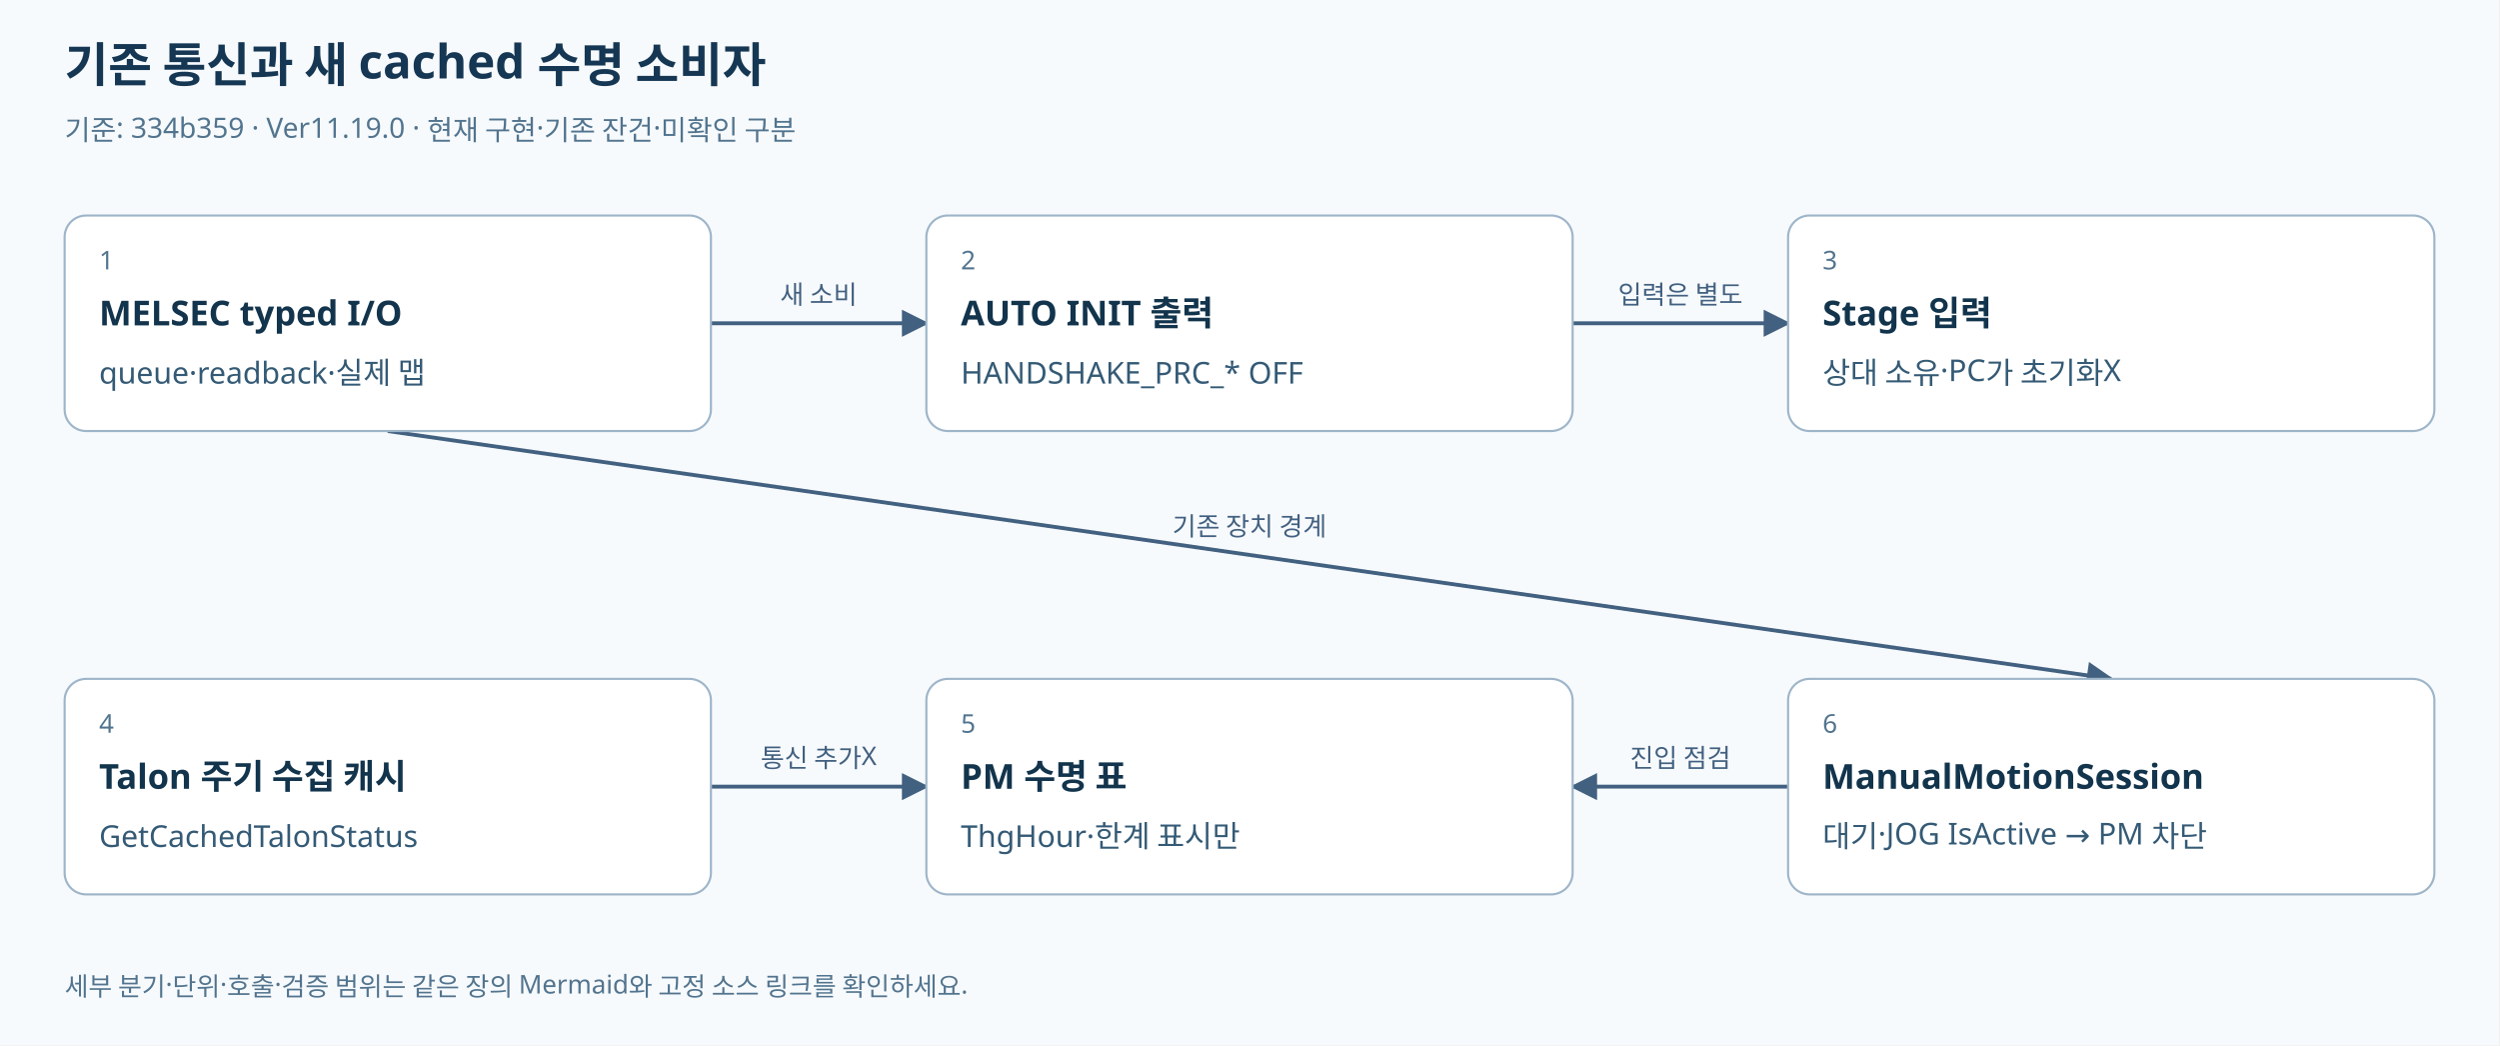
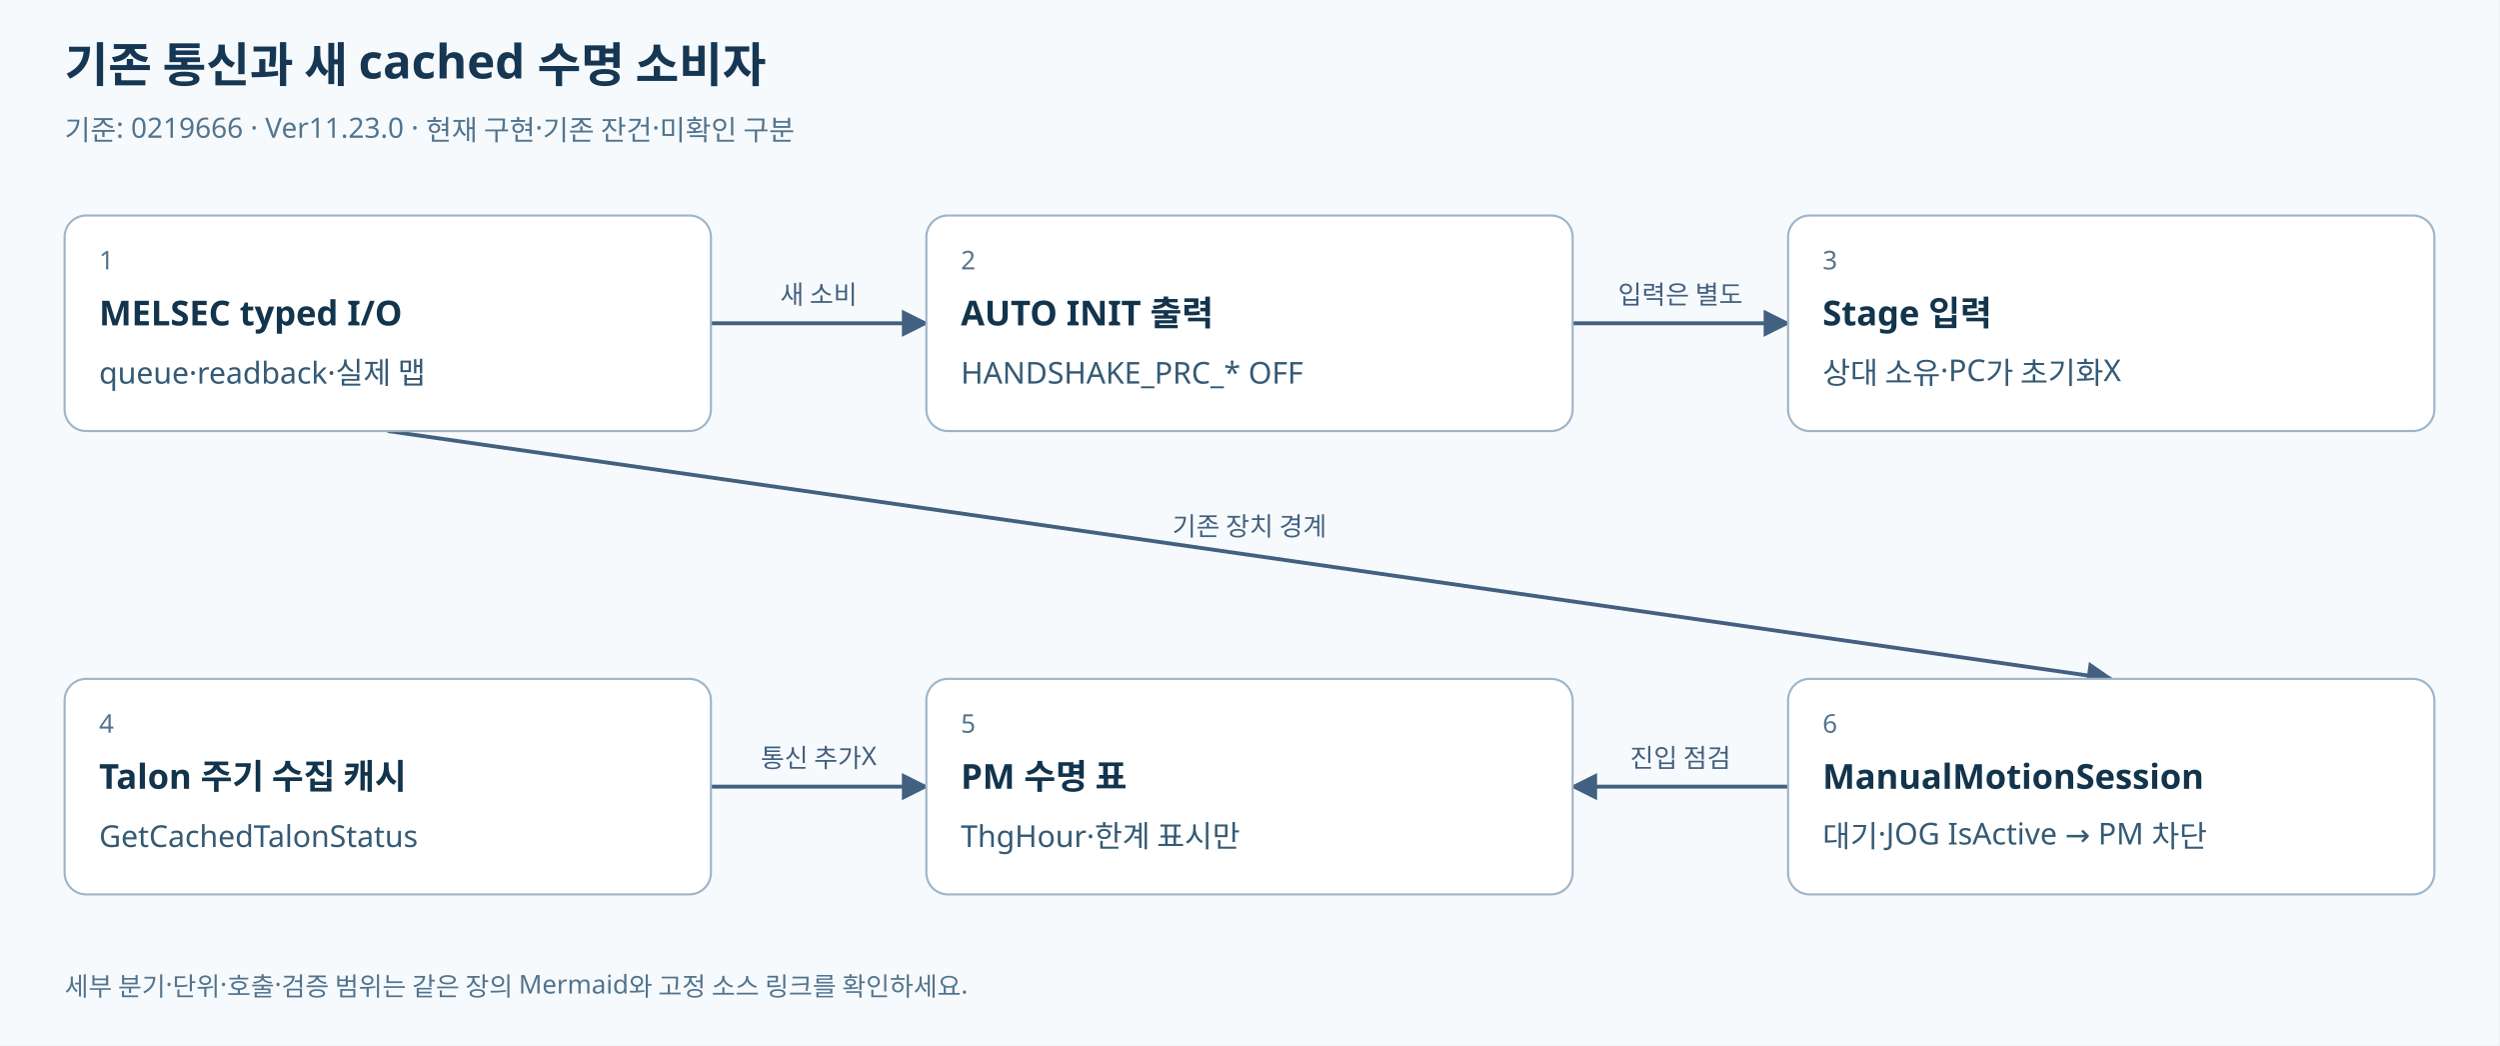
<svg xmlns="http://www.w3.org/2000/svg" width="1160" height="485" viewBox="0 0 1160 485" role="img" aria-label="기존 통신과 새 cached 수명 소비자">
  <defs>
    <marker id="arrow" viewBox="0 0 10 10" refX="9" refY="5" markerWidth="7" markerHeight="7" orient="auto">
      <path d="M0 0 L10 5 L0 10z" fill="#426080" />
    </marker>
  </defs>
  <rect width="1160" height="485" fill="#f7fafc" />
  <g font-family="Malgun Gothic,Segoe UI,sans-serif">
    <text x="30" y="38" font-size="22" font-weight="bold" fill="#153753">기존 통신과 새 cached 수명 소비자</text>
-     <text x="30" y="65" font-size="13" fill="#52748e">기준: 334b359 · Ver11.19.0 · 현재 구현·기존 잔건·미확인 구분</text>
+     <text x="30" y="65" font-size="13" fill="#52748e">기준: 0219666 · Ver11.23.0 · 현재 구현·기존 잔건·미확인 구분</text>
    <path d="M330 150 L430 150" fill="none" stroke="#426080" stroke-width="1.8" marker-end="url(#arrow)" />
    <text x="380" y="141" text-anchor="middle" font-size="12" fill="#426080" paint-order="stroke" stroke="#f7fafc" stroke-width="5">새 소비</text>
    <path d="M730 150 L830 150" fill="none" stroke="#426080" stroke-width="1.8" marker-end="url(#arrow)" />
    <text x="780" y="141" text-anchor="middle" font-size="12" fill="#426080" paint-order="stroke" stroke="#f7fafc" stroke-width="5">입력은 별도</text>
    <path d="M330 365 L430 365" fill="none" stroke="#426080" stroke-width="1.8" marker-end="url(#arrow)" />
    <text x="380" y="356" text-anchor="middle" font-size="12" fill="#426080" paint-order="stroke" stroke="#f7fafc" stroke-width="5">통신 추가X</text>
    <path d="M830 365 L730 365" fill="none" stroke="#426080" stroke-width="1.8" marker-end="url(#arrow)" />
    <text x="780" y="356" text-anchor="middle" font-size="12" fill="#426080" paint-order="stroke" stroke="#f7fafc" stroke-width="5">진입 점검</text>
    <path d="M180 200 L980 315" fill="none" stroke="#426080" stroke-width="1.8" marker-end="url(#arrow)" />
    <text x="580" y="248.5" text-anchor="middle" font-size="12" fill="#426080" paint-order="stroke" stroke="#f7fafc" stroke-width="5">기존 장치 경계</text>
    <rect x="30" y="100" width="300" height="100" rx="10" fill="white" stroke="#9eb5c9" />
    <text x="46" y="125" font-size="12" fill="#52748e">1</text>
    <text x="46" y="151" font-size="16" font-weight="bold" fill="#12344c">MELSEC typed I/O</text>
    <text x="46" y="178" font-size="14" fill="#345a75">queue·readback·실제 맵</text>
    <rect x="430" y="100" width="300" height="100" rx="10" fill="white" stroke="#9eb5c9" />
    <text x="446" y="125" font-size="12" fill="#52748e">2</text>
    <text x="446" y="151" font-size="16" font-weight="bold" fill="#12344c">AUTO INIT 출력</text>
    <text x="446" y="178" font-size="14" fill="#345a75">HANDSHAKE_PRC_* OFF</text>
    <rect x="830" y="100" width="300" height="100" rx="10" fill="white" stroke="#9eb5c9" />
    <text x="846" y="125" font-size="12" fill="#52748e">3</text>
    <text x="846" y="151" font-size="16" font-weight="bold" fill="#12344c">Stage 입력</text>
    <text x="846" y="178" font-size="14" fill="#345a75">상대 소유·PC가 초기화X</text>
    <rect x="30" y="315" width="300" height="100" rx="10" fill="white" stroke="#9eb5c9" />
    <text x="46" y="340" font-size="12" fill="#52748e">4</text>
    <text x="46" y="366" font-size="16" font-weight="bold" fill="#12344c">Talon 주기 수집 캐시</text>
    <text x="46" y="393" font-size="14" fill="#345a75">GetCachedTalonStatus</text>
    <rect x="430" y="315" width="300" height="100" rx="10" fill="white" stroke="#9eb5c9" />
    <text x="446" y="340" font-size="12" fill="#52748e">5</text>
    <text x="446" y="366" font-size="16" font-weight="bold" fill="#12344c">PM 수명 표</text>
    <text x="446" y="393" font-size="14" fill="#345a75">ThgHour·한계 표시만</text>
    <rect x="830" y="315" width="300" height="100" rx="10" fill="white" stroke="#9eb5c9" />
    <text x="846" y="340" font-size="12" fill="#52748e">6</text>
    <text x="846" y="366" font-size="16" font-weight="bold" fill="#12344c">ManualMotionSession</text>
    <text x="846" y="393" font-size="14" fill="#345a75">대기·JOG IsActive → PM 차단</text>
    <text x="30" y="462" font-size="12" fill="#52748e">세부 분기·단위·호출·검증 범위는 같은 장의 Mermaid와 고정 소스 링크를 확인하세요.</text>
  </g>
</svg>
